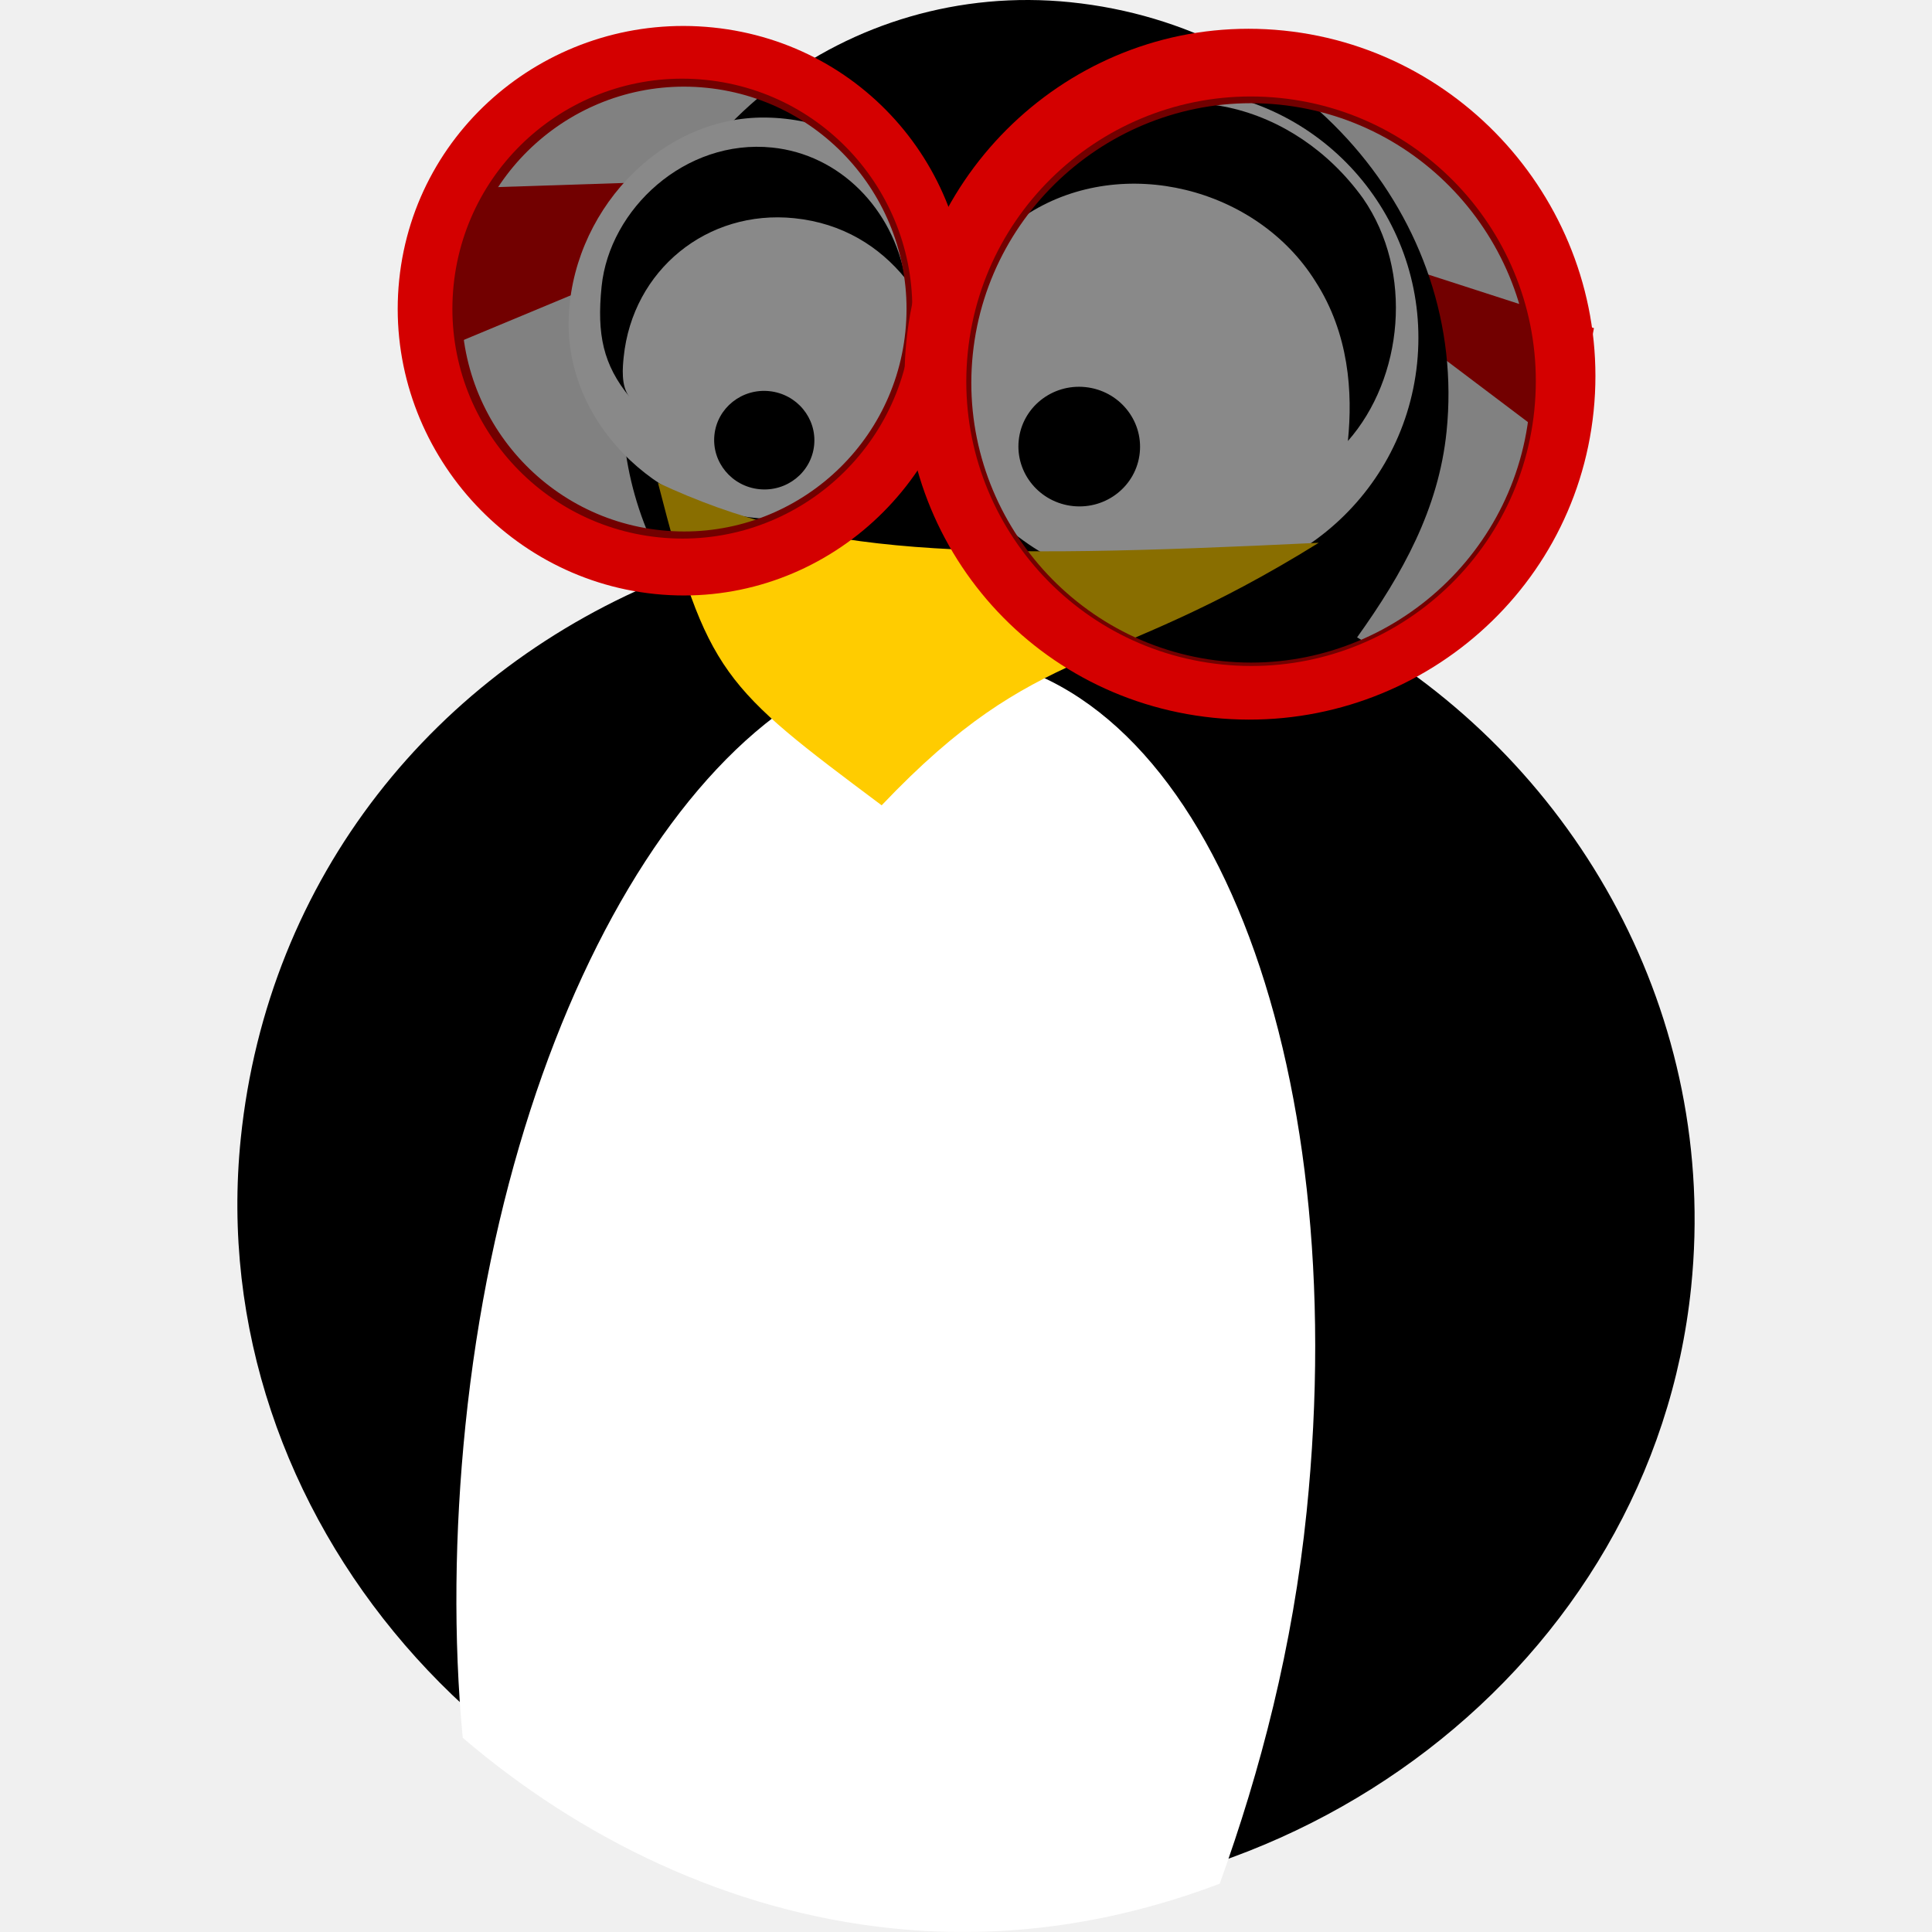
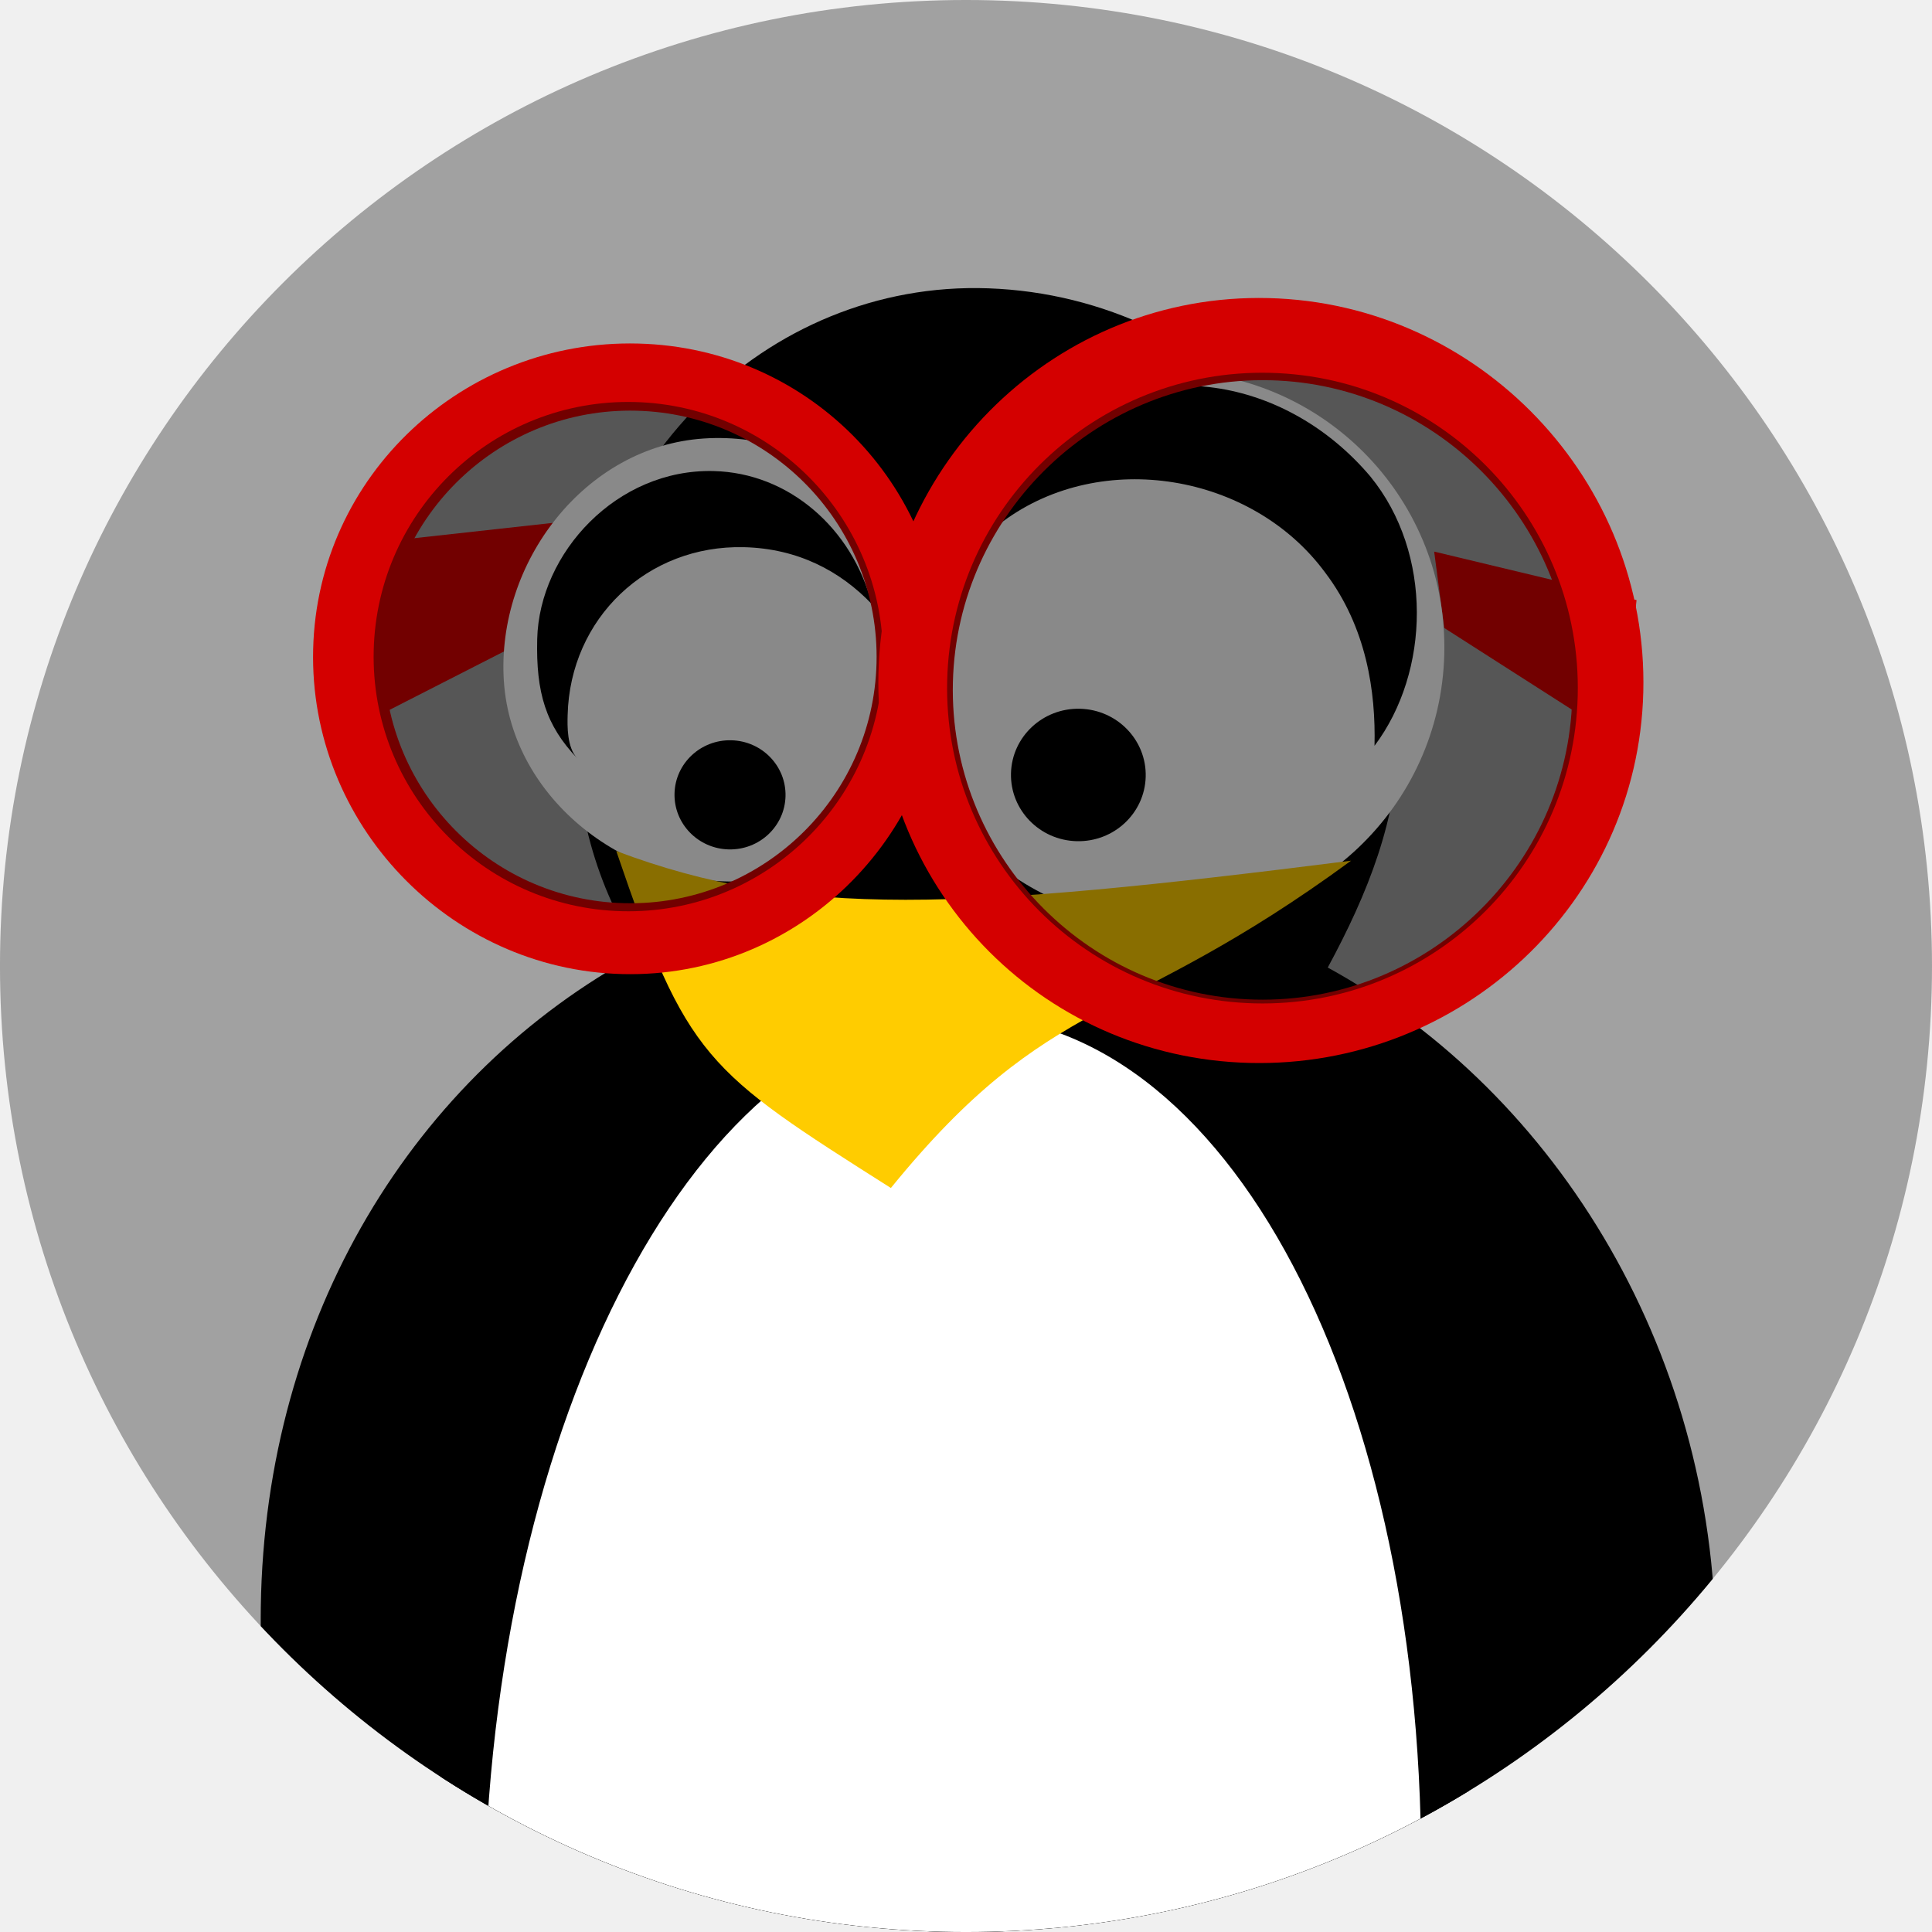
<svg xmlns="http://www.w3.org/2000/svg" width="512" height="512" viewBox="0 0 135.467 135.467" version="1.1" id="svg99">
-   <defs id="defs93" />
-   <g id="layer1">
-     <g transform="matrix(0.03598767,0.00368556,-0.00368556,0.03598767,-201.907,35.94033)" id="g3403">
-       <path id="35955624" class="fil1" d="m 6309.598,-1275.785 548.111,-74.275 -60.902,148.55 -456.759,247.584 z" style="fill:#d40000" />
-       <path id="35955360" class="fil1" d="m 8589.164,-1239.014 -356.193,-76.126 20.953,133.22 314.286,190.315 z" style="fill:#d40000" />
-       <path id="35957296" class="fil1" d="m 7515.319,-1764.02 c 452.145,0 810.094,339.109 810.094,753.576 0,150.715 -56.518,282.591 -131.876,414.467 452.145,207.233 772.415,659.379 772.415,1186.882 0,734.736 -640.539,1337.597 -1412.954,1337.597 -772.415,0 -1412.954,-602.861 -1412.954,-1337.597 0,-508.664 282.591,-941.97 715.897,-1168.042 -94.197,-131.876 -131.876,-263.751 -131.876,-433.306 0,-414.467 357.949,-753.576 791.255,-753.576 z" style="fill:#000000" />
-       <path id="35957208" class="fil0" d="m 8174.698,1834.304 c -188.394,94.197 -395.627,150.715 -621.7,150.715 -320.27,0 -621.7,-113.036 -866.612,-282.591 -37.679,-188.394 -56.518,-395.627 -56.518,-602.861 0,-885.451 357.948,-1582.509 810.094,-1582.509 470.985,0 828.933,697.058 828.933,1582.509 0,263.752 -37.679,508.664 -94.197,734.736 z" style="fill:#ffffff" />
-       <circle style="fill:#ffffff;fill-opacity:1;stroke:none;stroke-width:0.1;stroke-linejoin:round;stroke-miterlimit:4;stroke-dasharray:none;stroke-dashoffset:0;stroke-opacity:1" id="path3351" transform="matrix(21.53439,0,0,21.53439,-155360.74,-2130.027)" cx="7575.44" cy="46.161" r="22.448" />
-       <path id="35956768" class="fil0" d="m 6950.137,-1481.429 c 207.233,-18.839 414.467,131.876 433.306,339.109 18.839,207.233 -131.876,414.467 -339.109,433.306 -207.233,18.839 -414.467,-131.876 -433.306,-339.109 -18.839,-207.233 131.876,-414.467 339.109,-433.306 z" style="fill:#ffffff" />
-       <path id="35956592" class="fil2" d="m 8100.945,-770.766 c -678.542,102.804 -967.25,125.976 -1285.949,14.799 133.095,361.256 165.521,379.96 494.988,577.71 271.877,-351.558 400.763,-290.87 790.961,-592.509 z" style="fill:#ffcc00" />
-       <path id="35957032" class="fil1" d="m 6968.977,-1424.91 c 131.876,0 244.912,94.197 282.591,226.073 -56.518,-56.518 -131.876,-94.197 -226.073,-94.197 -169.554,0 -301.43,131.876 -301.43,301.43 0,18.839 0,56.518 18.839,75.358 -56.518,-56.518 -75.358,-113.036 -75.358,-207.233 0,-150.715 131.876,-301.43 301.43,-301.43 z" style="fill:#000000" />
-       <path id="35956328" class="fil1" d="m 8118.18,-1443.75 c 113.036,131.876 113.036,339.109 18.839,470.985 0,-94.197 -18.839,-207.233 -94.197,-301.43 -131.876,-169.554 -395.627,-207.233 -565.182,-75.358 -37.679,37.679 -56.518,56.518 -75.358,94.197 18.839,-94.197 56.518,-188.394 150.715,-244.912 169.554,-150.715 414.467,-113.036 565.182,56.518 z" style="fill:#000000" />
-       <ellipse style="fill:#000000;fill-opacity:1;stroke:none;stroke-width:0.1;stroke-linejoin:round;stroke-miterlimit:4;stroke-dasharray:none;stroke-dashoffset:0;stroke-opacity:1" id="path3337" transform="matrix(18.83939,0,0,18.83939,-134633.16,-2021.87)" cx="7518.54" cy="61.718" rx="5.157" ry="5.07" />
-       <ellipse transform="matrix(22.8649,0,0,22.8649,-164290.55,-2320.118)" id="path3339" style="fill:#000000;fill-opacity:1;stroke:none;stroke-width:0.1;stroke-linejoin:round;stroke-miterlimit:4;stroke-dasharray:none;stroke-dashoffset:0;stroke-opacity:1" cx="7518.54" cy="61.718" rx="5.157" ry="5.07" />
-       <path style="fill:#d40000;fill-opacity:1;stroke:none;stroke-width:0.1;stroke-linejoin:round;stroke-miterlimit:4;stroke-dasharray:none;stroke-dashoffset:0;stroke-opacity:1" d="m 6831.134,-1644.725 c -304.646,0 -555.161,243.983 -555.161,548.63 0,304.646 250.515,555.161 555.161,555.161 304.648,0 548.631,-250.515 548.631,-555.161 0,-304.646 -243.983,-548.63 -548.631,-548.63 z m 0,117.564 c 237.949,0 431.068,193.118 431.068,431.066 0,237.949 -193.119,431.066 -431.068,431.066 -237.947,0 -431.066,-193.118 -431.066,-431.066 0,-237.949 193.119,-431.066 431.066,-431.066 z" id="path3343" />
-       <circle style="opacity:0.464;fill:#000000;fill-opacity:1;stroke:none;stroke-width:0.1;stroke-linejoin:round;stroke-miterlimit:4;stroke-dasharray:none;stroke-dashoffset:0;stroke-opacity:1" id="path3359" transform="matrix(23.15925,0,0,23.15925,-167497.73,-2591.936)" cx="7527.245" cy="64.568" r="19.244" />
-       <path style="fill:#d40000;fill-opacity:1;stroke:none;stroke-width:0.1;stroke-linejoin:round;stroke-miterlimit:4;stroke-dasharray:none;stroke-dashoffset:0;stroke-opacity:1" d="m 7932.221,-1751.467 c -369.651,0 -666.193,303.073 -666.193,672.725 0,369.651 296.541,666.193 666.193,666.193 369.651,0 672.725,-296.542 672.725,-666.193 0,-369.651 -303.073,-672.725 -672.725,-672.725 z m 6.532,143.689 c 298.269,0 542.098,243.828 542.098,542.098 0,298.27 -243.829,542.098 -542.098,542.098 -298.271,-2e-5 -542.1,-243.828 -542.1,-542.098 0,-298.27 243.829,-542.098 542.1,-542.098 z" id="path3348" />
-       <circle transform="matrix(28.67908,0,0,28.67908,-207935.94,-2920.632)" id="path3361" style="opacity:0.464;fill:#000000;fill-opacity:1;stroke:none;stroke-width:0.1;stroke-linejoin:round;stroke-miterlimit:4;stroke-dasharray:none;stroke-dashoffset:0;stroke-opacity:1" cx="7527.245" cy="64.568" r="19.244" />
+   <defs id="defs93">
+     <clipPath clipPathUnits="userSpaceOnUse" id="clipPath1078">
+       <circle style="fill:#000000;fill-opacity:0.458;stroke-width:1.869;stroke-linecap:round;stroke-linejoin:round;paint-order:stroke fill markers" id="circle1080" cx="62.612" cy="37.959" r="45.59" />
+     </clipPath>
+   </defs>
+   <g id="layer1" style="opacity:1">
+     <g id="g1102" transform="matrix(1.485718,0,0,1.485718,-25.29098,11.33735)">
+       <circle style="fill:#a1a1a1;fill-opacity:1;stroke-width:1.869;stroke-linecap:round;stroke-linejoin:round;paint-order:stroke fill markers" id="path231" cx="62.612" cy="37.959" r="45.59" />
+       <g id="g1074" clip-path="url(#clipPath1078)">
+         <path id="35955624" class="fil1" d="m 32.828,18.182 14.826,-1.638 -1.741,3.964 -12.479,6.371 z" style="fill:#d40000;stroke-width:0.027" />
+         <path id="35955360" class="fil1" d="m 94.259,20.69 -9.552,-2.289 0.476,3.605 8.346,5.34 z" style="fill:#d40000;stroke-width:0.027" />
+         <path id="35957296" class="fil1" d="M 63.667,5.976 C 74.652,6.37 83.215,15.817 83.053,26.982 82.994,31.042 81.569,34.545 79.686,38.032 90.59,44.009 98.193,56.468 97.986,70.678 97.698,90.47 81.899,106.151 63.133,105.478 44.368,104.804 29.042,88.006 29.331,68.214 29.53,54.512 36.566,43.086 47.182,37.373 44.945,33.739 44.081,30.153 44.148,25.586 44.311,14.421 53.14,5.598 63.667,5.976 Z" style="fill:#000000;stroke-width:0.026" />
+         <path id="path229" class="fil0" d="m 83.7,110.905 c -5.676,2.535 -11.885,3.991 -18.613,3.833 -9.531,-0.224 -17.82,-1.93 -24.984,-6.902 -0.983,-5.361 -2.67,-21.292 -2.518,-27.16 0.65,-25.071 11.815,-44.557 25.271,-44.241 14.017,0.329 24.157,20.316 23.507,45.387 -0.194,7.468 -0.815,22.722 -2.663,29.084 z" style="fill:#000000;stroke-width:0.029" />
+         <path id="35957208" class="fil0" d="m 81.656,109.644 c -5.142,2.361 -10.766,3.716 -16.861,3.569 -8.634,-0.208 -16.143,-1.797 -22.633,-6.426 C 41.272,101.796 39.744,86.962 39.882,81.499 40.471,58.157 50.585,40.014 62.774,40.308 c 12.697,0.306 21.884,18.915 21.294,42.257 -0.175,6.953 -0.738,21.156 -2.412,27.079 z" style="fill:#ffffff;stroke-width:0.027" />
+         <circle style="fill:#ffffff;fill-opacity:1;stroke:none;stroke-width:0.058;stroke-linejoin:round;stroke-miterlimit:4;stroke-dasharray:none;stroke-dashoffset:0;stroke-opacity:1" id="path3351" transform="rotate(1.413666)" cx="72.696" cy="21.136" r="13.036" />
+         <path id="35956768" class="fil0" d="m 50.233,13.064 c 5.599,-0.37 11.086,3.831 11.456,9.43 0.37,5.599 -3.831,11.086 -9.43,11.456 -5.599,0.37 -11.086,-3.831 -11.456,-9.43 -0.37,-5.599 3.831,-11.086 9.43,-11.456 z" style="fill:#ffffff;stroke-width:0.027" />
+         <path id="35956592" class="fil2" d="M 80.785,32.989 C 62.424,35.309 54.625,35.741 46.107,32.532 49.455,42.36 50.317,42.886 59.067,48.436 66.631,39.139 70.065,40.861 80.785,32.989 Z" style="fill:#ffcc00;stroke-width:0.027" />
+         <path id="35957032" class="fil1" d="m 50.703,14.6 c 3.555,0.088 6.54,2.702 7.468,6.283 -1.486,-1.561 -3.493,-2.627 -6.032,-2.69 -4.571,-0.113 -8.214,3.355 -8.327,7.926 -0.013,0.508 -0.038,1.524 0.458,2.044 -1.486,-1.561 -1.956,-3.097 -1.894,-5.637 0.1,-4.063 3.756,-8.039 8.327,-7.926 z" style="fill:#000000;stroke-width:0.027" />
+         <path id="35956328" class="fil1" d="m 81.697,14.857 c 2.96,3.63 2.822,9.217 0.195,12.71 0.063,-2.539 -0.37,-5.599 -2.339,-8.189 -3.442,-4.659 -10.528,-5.85 -15.187,-2.408 -1.041,0.991 -1.561,1.486 -2.094,2.489 0.571,-2.527 1.649,-5.041 4.226,-6.502 4.671,-3.95 11.249,-2.772 15.199,1.9 z" style="fill:#000000;stroke-width:0.027" />
+         <ellipse style="fill:#000000;fill-opacity:1;stroke:none;stroke-width:0.051;stroke-linejoin:round;stroke-miterlimit:4;stroke-dasharray:none;stroke-dashoffset:0;stroke-opacity:1" id="path3337" transform="rotate(1.413666)" cx="52.197" cy="28.602" rx="2.62" ry="2.576" />
+         <ellipse transform="rotate(1.413666)" id="path3339" style="fill:#000000;fill-opacity:1;stroke:none;stroke-width:0.062;stroke-linejoin:round;stroke-miterlimit:4;stroke-dasharray:none;stroke-dashoffset:0;stroke-opacity:1" cx="68.608" cy="27.259" rx="3.18" ry="3.126" />
+         <path style="fill:#d40000;fill-opacity:1;stroke:none;stroke-width:0.003;stroke-linejoin:round;stroke-miterlimit:4;stroke-dasharray:none;stroke-dashoffset:0;stroke-opacity:1" d="M 47.134,8.583 C 38.921,8.38 32.005,14.791 31.802,23.004 c -0.203,8.213 6.384,15.133 14.597,15.336 8.213,0.203 14.957,-6.389 15.16,-14.602 C 61.762,15.525 55.347,8.785 47.134,8.583 Z m -0.078,3.169 c 6.415,0.158 11.493,5.493 11.334,11.908 C 58.231,30.075 52.897,35.153 46.482,34.994 40.067,34.836 34.989,29.501 35.147,23.086 35.306,16.672 40.64,11.594 47.055,11.752 Z" id="path3343" />
+         <circle style="opacity:0.464;fill:#000000;fill-opacity:1;stroke:none;stroke-width:0.062;stroke-linejoin:round;stroke-miterlimit:4;stroke-dasharray:none;stroke-dashoffset:0;stroke-opacity:1" id="path3359" transform="rotate(1.413666)" cx="47.237" cy="22.199" r="12.019" />
+         <path style="fill:#d40000;fill-opacity:1;stroke:none;stroke-width:0.003;stroke-linejoin:round;stroke-miterlimit:4;stroke-dasharray:none;stroke-dashoffset:0;stroke-opacity:1" d="m 76.889,6.437 c -9.965,-0.246 -18.162,7.727 -18.408,17.693 -0.246,9.965 7.551,18.157 17.517,18.403 9.965,0.246 18.333,-7.547 18.579,-17.512 C 94.823,15.056 86.854,6.683 76.889,6.437 Z m 0.08,3.878 c 8.041,0.198 14.452,6.934 14.254,14.975 -0.198,8.041 -6.934,14.452 -14.975,14.254 C 68.207,39.346 61.796,32.611 61.994,24.569 62.193,16.528 68.928,10.117 76.969,10.316 Z" id="path3348" />
+         <circle transform="rotate(1.413666)" id="path3361" style="opacity:0.464;fill:#000000;fill-opacity:1;stroke:none;stroke-width:0.077;stroke-linejoin:round;stroke-miterlimit:4;stroke-dasharray:none;stroke-dashoffset:0;stroke-opacity:1" cx="77.193" cy="22.946" r="14.883" />
+         <path id="path210" style="fill:#ffcc00;fill-opacity:1;stroke-width:2.725;stroke-linecap:round;stroke-linejoin:round;paint-order:stroke fill markers" d="m 85.46,109.12 c 0.912,1.27 0.789,3.067 0.246,4.857 -0.228,0.823 -0.469,0.726 -1.11,0.68 -10.648,0.351 -13.98,0.283 -22.596,0.075 -0.401,-0.01 -0.894,-0.367 -0.943,-0.782 -0.231,-1.944 -0.336,-2.861 3.428,-4.67 5.811,-1.957 17.56,-4.436 20.974,-0.159 z" />
+         <path id="path212" style="fill:#ffcc00;fill-opacity:1;stroke-width:2.711;stroke-linecap:round;stroke-linejoin:round;paint-order:stroke fill markers" d="m 35.795,106.989 c -0.974,1.215 -0.98,3.047 -0.577,4.905 0.164,0.852 0.404,0.773 1.03,0.777 13.177,1.521 14.264,1.469 21.928,1.854 0.39,0.02 0.893,-0.302 0.97,-0.719 0.359,-1.952 0.526,-2.874 -3.002,-5.005 -5.504,-2.441 -16.737,-5.88 -20.349,-1.812 z" />
+       </g>
    </g>
  </g>
</svg>
